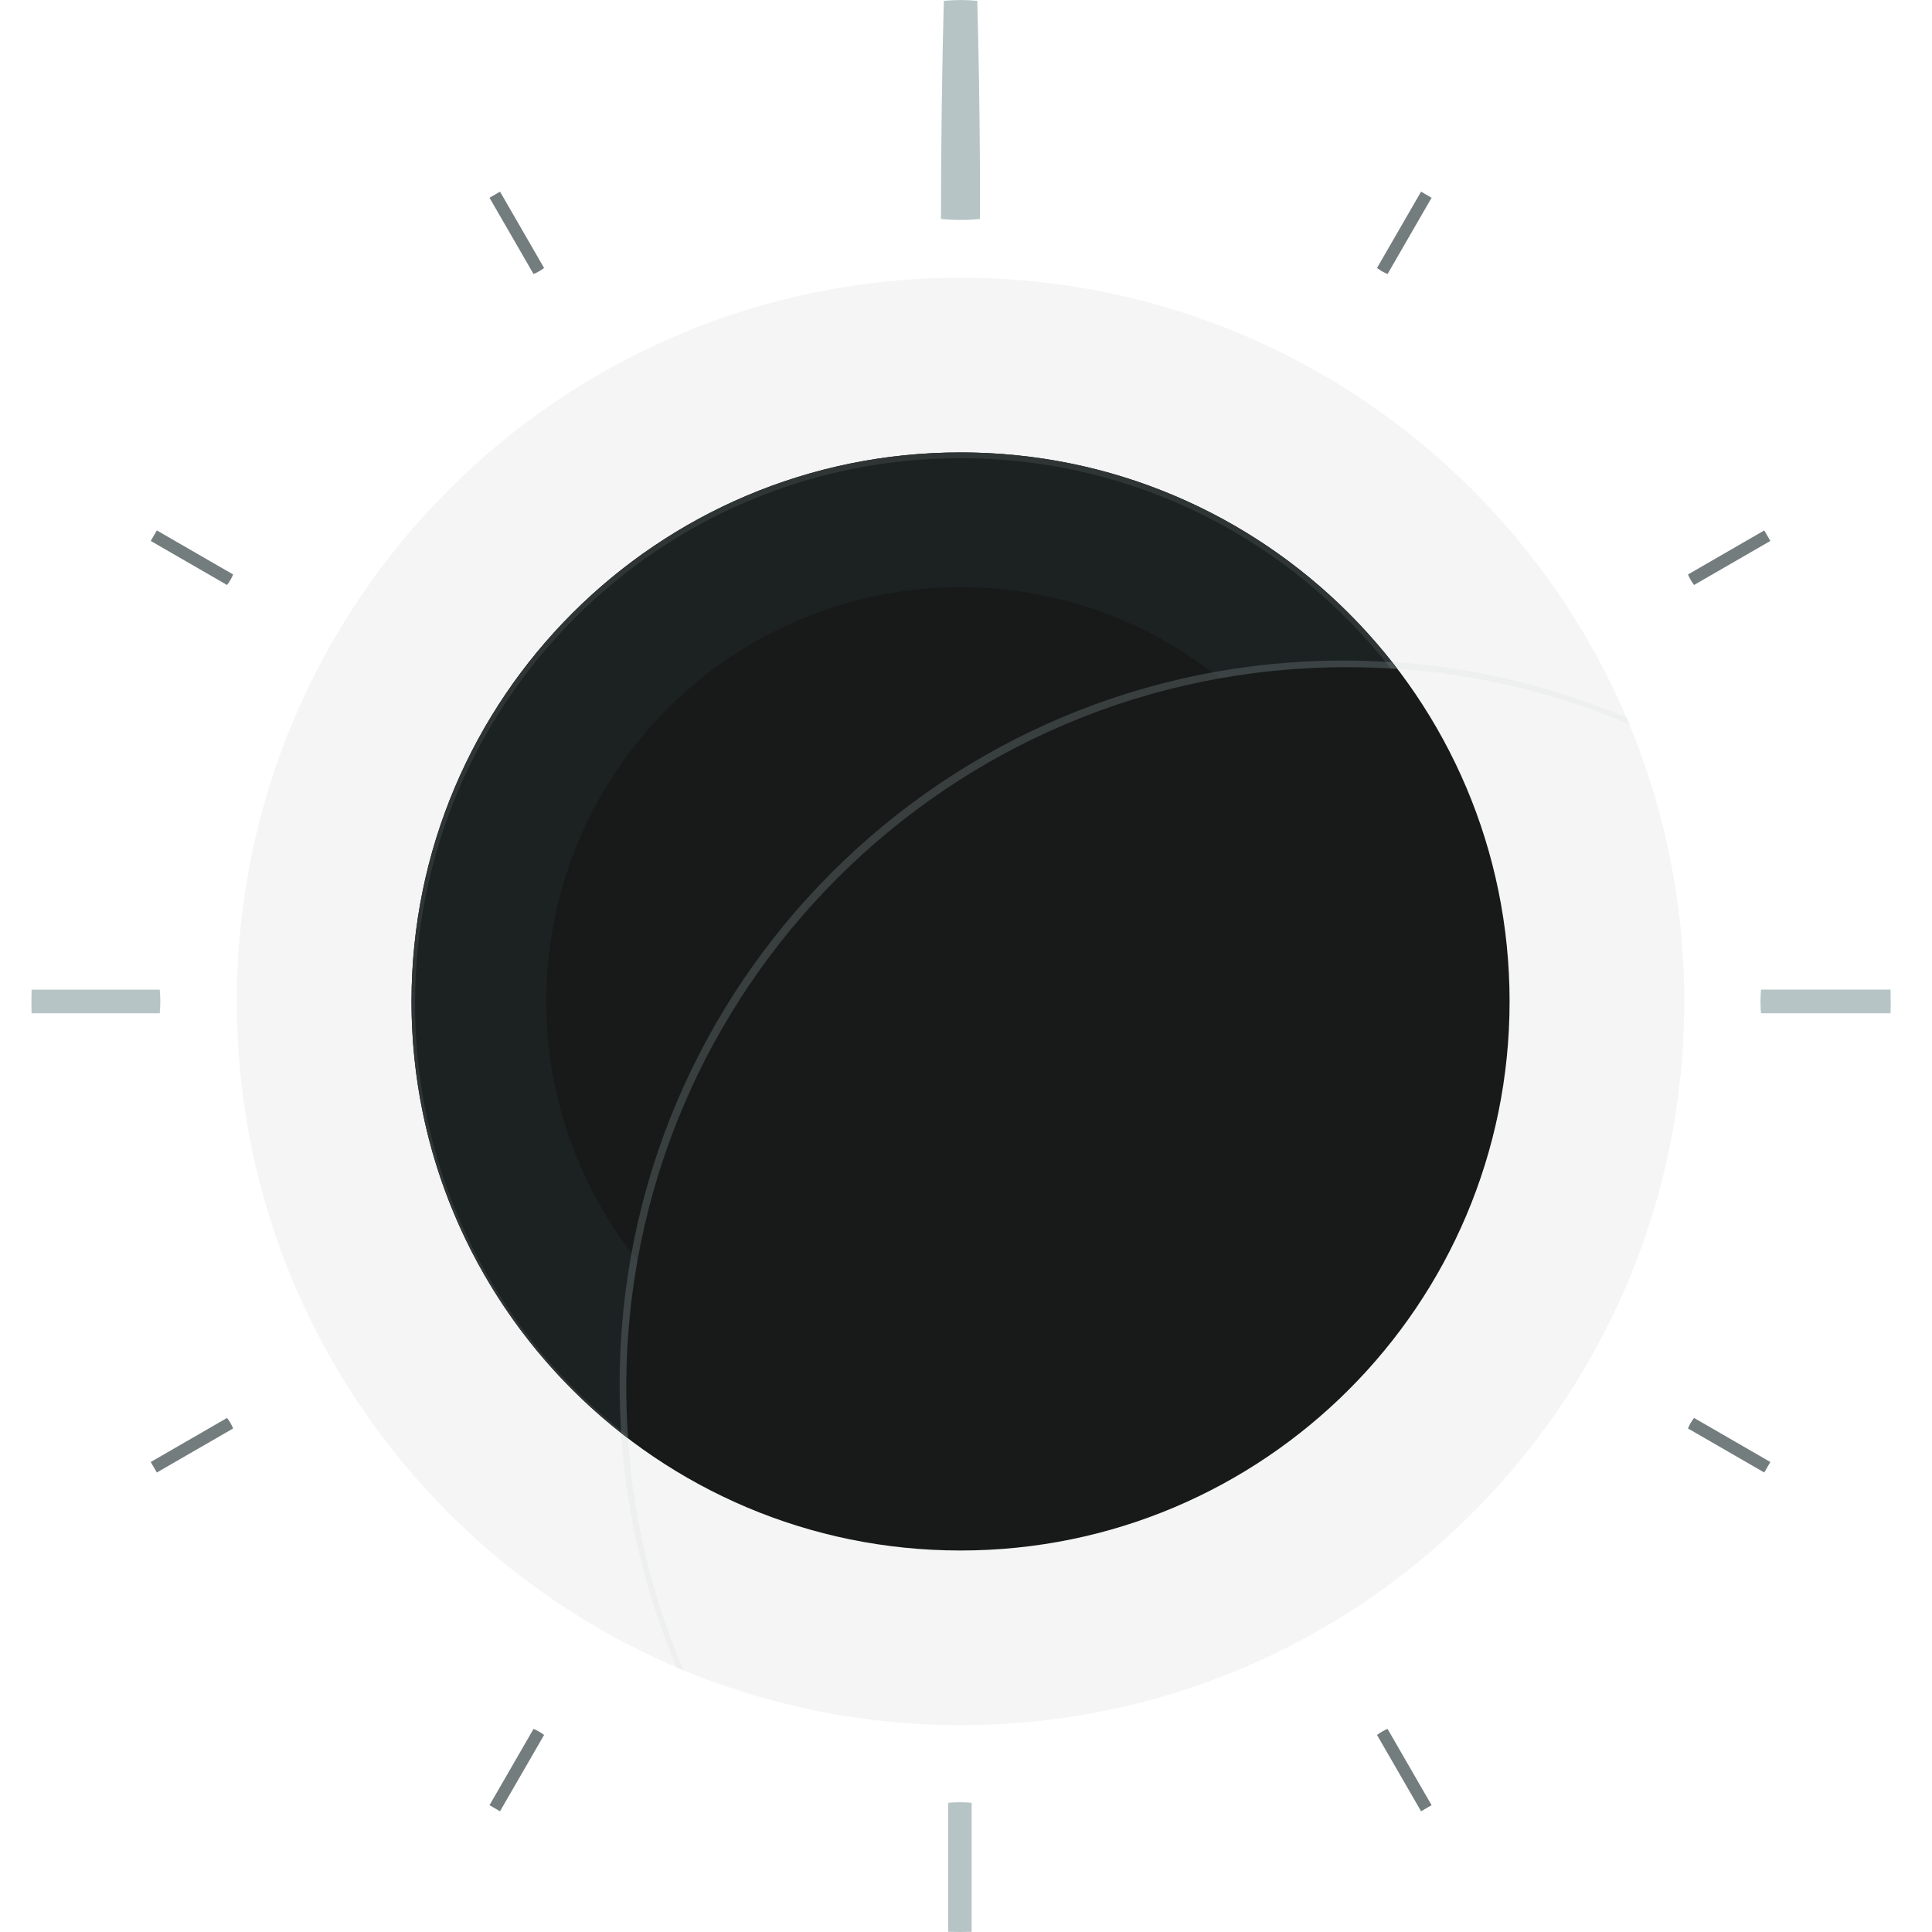
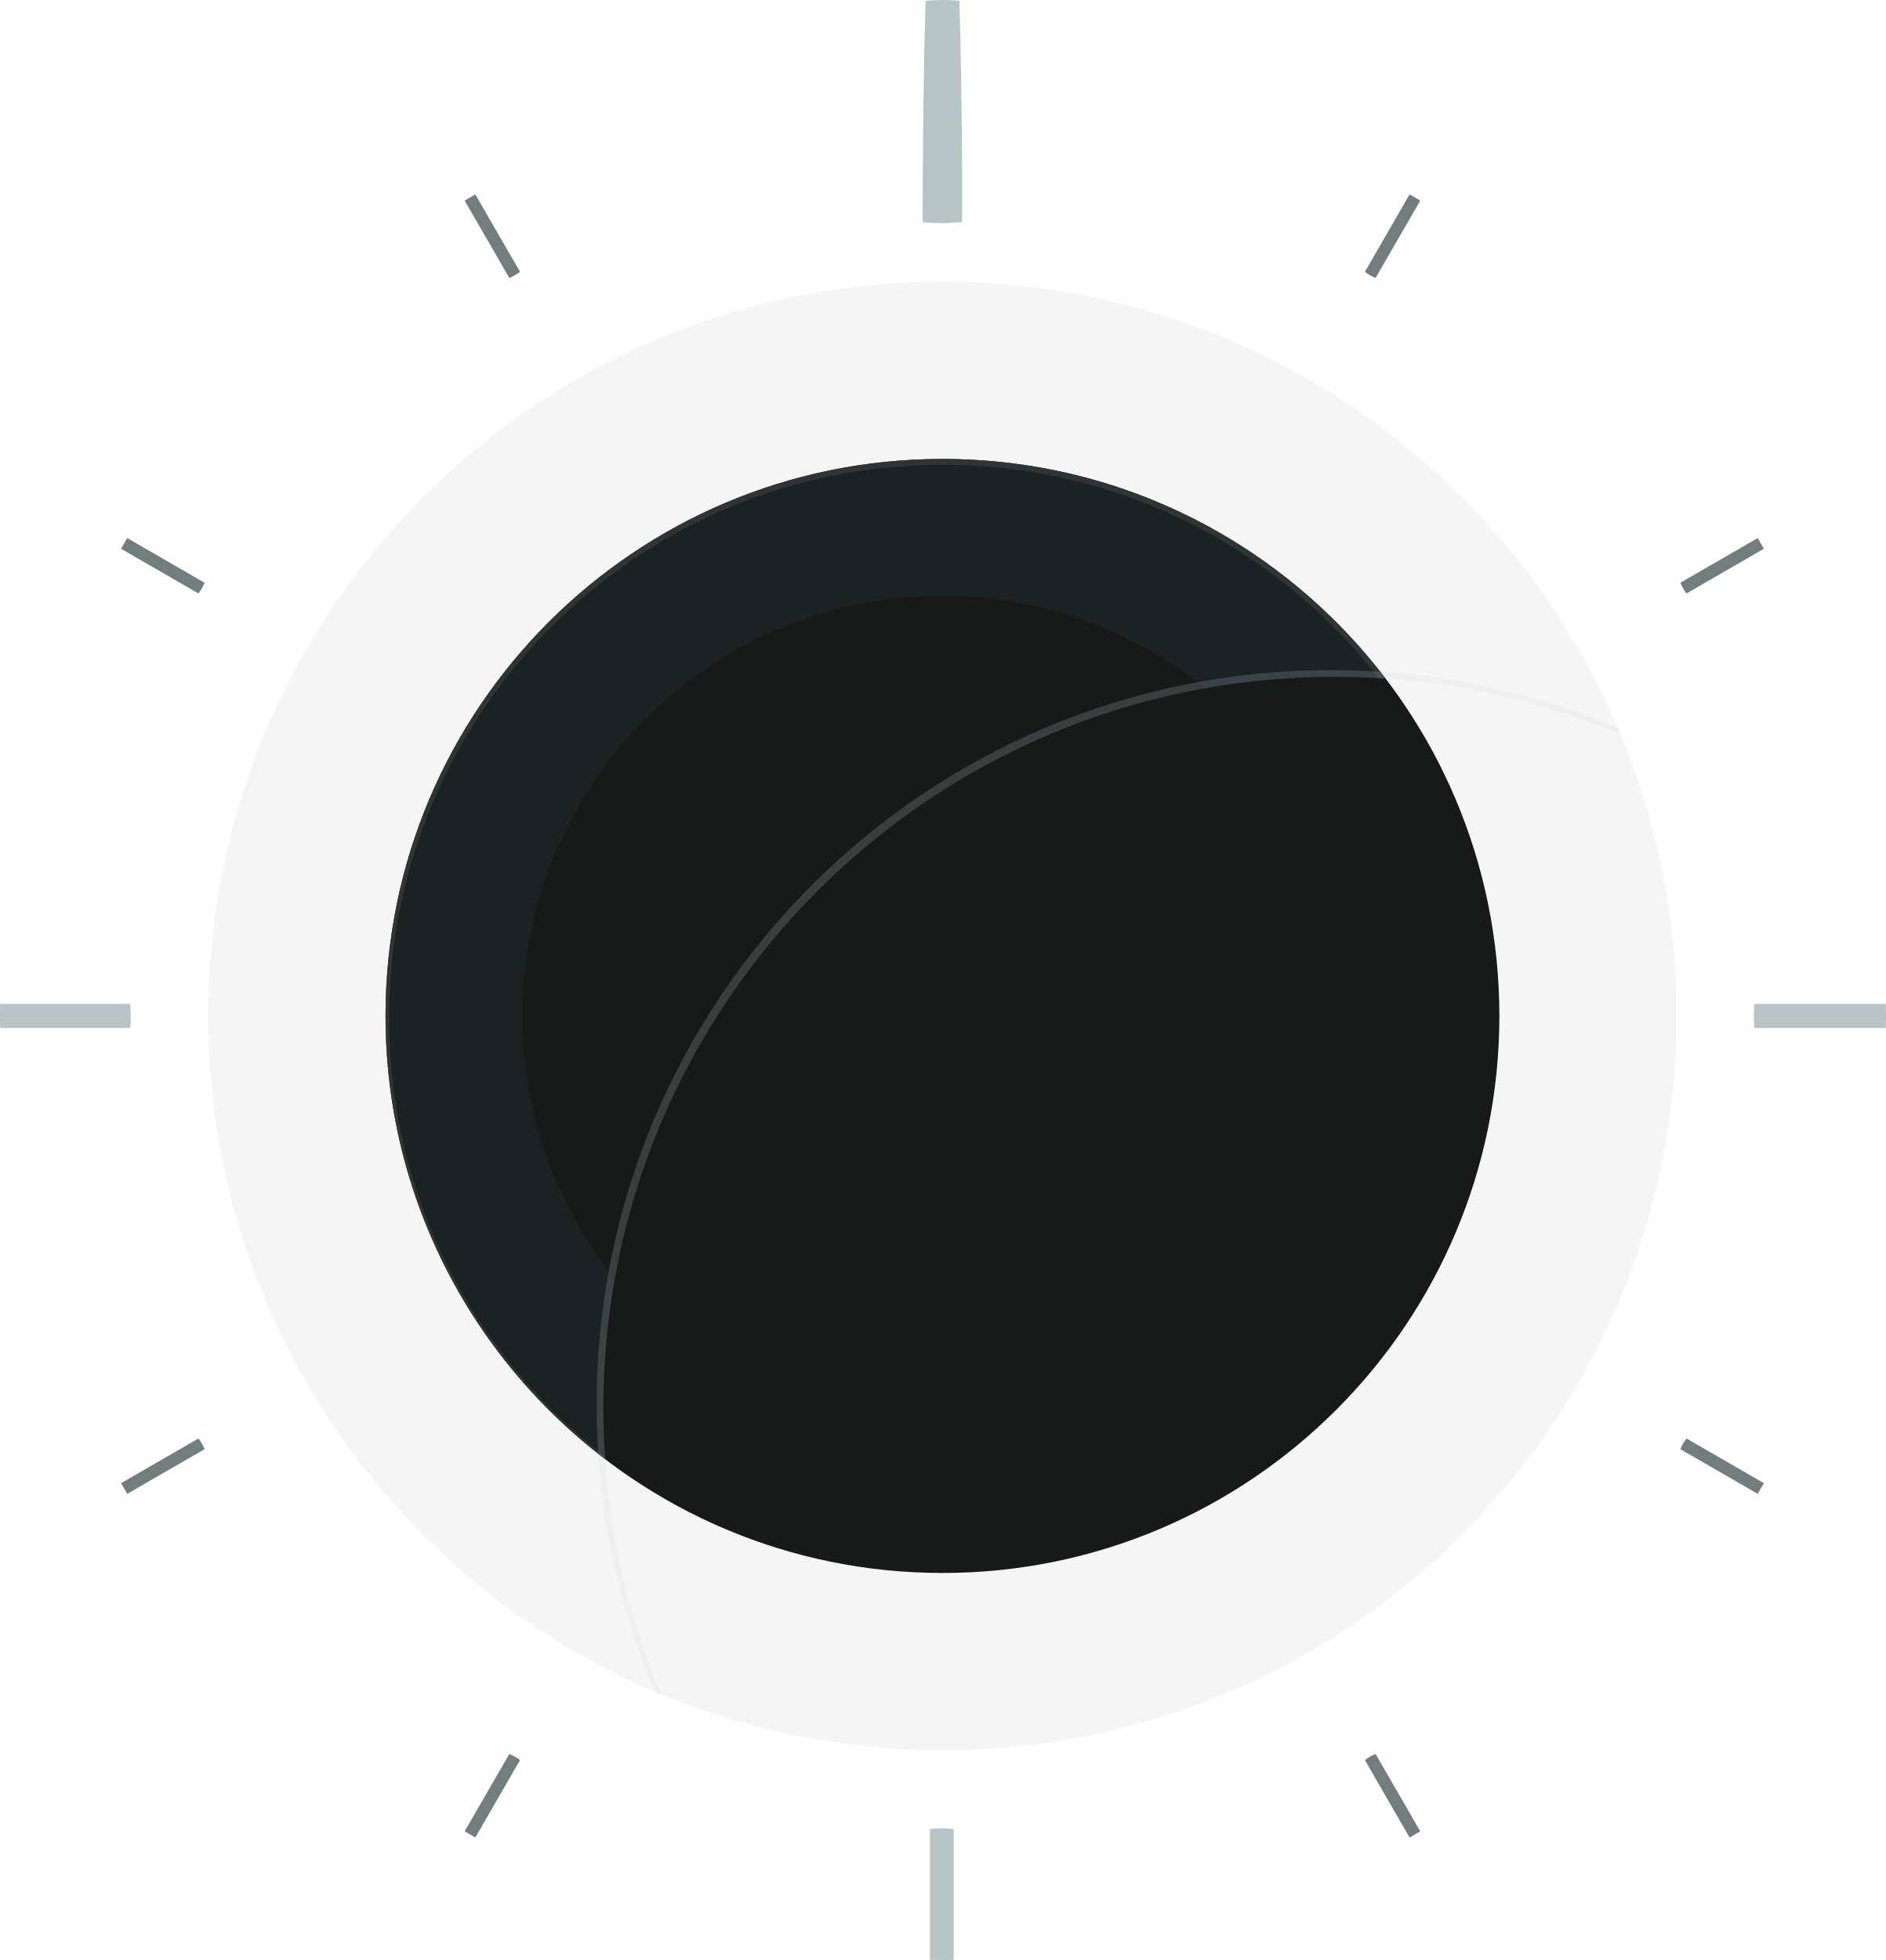
- <svg xmlns="http://www.w3.org/2000/svg" version="1.1" width="245.97" height="245.97" viewBox="0 0 245.97 245.97" xml:space="preserve">
-   <circle cx="159.5" cy="211.5" r="69.9" transform="translate(-37.209,-84)" style="fill:#181a1a;fill-rule:evenodd" />
-   <path d="m 122.291,219.64 c -50.887,0 -92.14,-41.252 -92.14,-92.14 0,-50.888 41.253,-92.14 92.14,-92.14 50.888,0 92.14,41.252 92.14,92.14 0,50.888 -41.253,92.14 -92.14,92.14 z m 0,-161.981 c -38.572,0 -69.841,31.269 -69.841,69.841 0,38.572 31.269,69.841 69.841,69.841 38.572,0 69.841,-31.269 69.841,-69.841 0,-38.572 -31.269,-69.841 -69.841,-69.841 z" style="opacity:0.05;fill:#292b2b;fill-rule:evenodd" />
-   <g transform="translate(-37.209,-84)" style="opacity:0.05">
+ <svg xmlns="http://www.w3.org/2000/svg" version="1.1" width="236.713" height="245.966" viewBox="0 0 236.713 245.966" xml:space="preserve">
+   <circle cx="159.5" cy="211.5" r="69.9" transform="translate(-41.209,-84.004)" style="fill:#181a1a;fill-rule:evenodd" />
+   <path d="m 118.291,219.636 c -50.887,0 -92.14,-41.252 -92.14,-92.14 0,-50.888 41.253,-92.14 92.14,-92.14 50.888,0 92.14,41.252 92.14,92.14 0,50.888 -41.253,92.14 -92.14,92.14 z m 0,-161.981 c -38.572,0 -69.841,31.269 -69.841,69.841 0,38.572 31.269,69.841 69.841,69.841 38.572,0 69.841,-31.269 69.841,-69.841 0,-38.572 -31.269,-69.841 -69.841,-69.841 z" style="opacity:0.05;fill:#292b2b;fill-rule:evenodd" />
+   <g transform="translate(-41.209,-84.004)" style="opacity:0.05">
    <path d="m 116.918,260.713 c 0,-5.545 0.492,-10.975 1.434,-16.249 -7.243,-9.03 -11.586,-20.487 -11.586,-32.964 0,-29.125 23.61,-52.735 52.735,-52.735 12.477,0 23.934,4.343 32.964,11.586 5.274,-0.942 10.704,-1.434 16.249,-1.434 2.145,0 4.271,0.08 6.379,0.224 C 202.321,152.406 182.177,141.6 159.5,141.6 c -38.605,0 -69.9,31.295 -69.9,69.9 0,22.677 10.807,42.821 27.542,55.592 -0.145,-2.108 -0.224,-4.234 -0.224,-6.379 z" style="fill:#6facb5;fill-rule:evenodd" />
  </g>
-   <g transform="translate(-37.209,-84)">
+   <g transform="translate(-41.209,-84.004)">
    <path d="m 117.123,266.794 c -16.461,-12.7 -27.074,-32.609 -27.074,-55.007 0,-38.357 31.095,-69.452 69.452,-69.452 22.252,0 42.045,10.477 54.755,26.754 0.279,0.017 0.559,0.034 0.837,0.053 -12.771,-16.735 -32.916,-27.542 -55.592,-27.542 -38.605,0 -69.901,31.296 -69.901,69.901 0,22.677 10.807,42.822 27.542,55.593 -0.007,-0.1 -0.012,-0.2 -0.019,-0.3 z" style="fill:#2f3535;fill-rule:evenodd" />
  </g>
-   <g transform="translate(-37.209,-84)" style="opacity:0.08">
+   <g transform="translate(-41.209,-84.004)" style="opacity:0.08">
    <path d="m 116.916,260.714 c 0,-50.698 41.099,-91.797 91.797,-91.797 12.787,0 24.961,2.617 36.022,7.341 -0.117,-0.283 -0.23,-0.569 -0.35,-0.851 -11.086,-4.72 -23.284,-7.333 -36.093,-7.333 -50.931,0 -92.219,41.288 -92.219,92.219 0,12.809 2.614,25.008 7.334,36.094 0.282,0.12 0.568,0.233 0.851,0.35 -4.725,-11.062 -7.342,-23.236 -7.342,-36.023 z" style="fill:#95a3a4;fill-rule:evenodd" />
  </g>
-   <g transform="translate(-37.209,-84)">
+   <g transform="translate(-41.209,-84.004)">
    <path d="m 159.548,84.004 c -0.701,0 -1.47,0.04 -2.177,0.102 -0.222,8.12 -0.353,17.612 -0.362,27.769 0.791,0.082 1.72,0.129 2.539,0.129 0.82,0 1.625,-0.047 2.417,-0.13 v -7.235 c -0.05,-7.428 -0.166,-14.374 -0.335,-20.533 -0.684,-0.061 -1.376,-0.102 -2.082,-0.102 z" style="fill:#b6c4c6;fill-rule:evenodd" />
  </g>
-   <g transform="translate(-37.209,-84)">
+   <g transform="translate(-41.209,-84.004)">
    <path d="m 157.925,313.526 v 16.424 c 0.525,0.007 1.048,0.02 1.575,0.02 0.472,0 0.941,-0.012 1.412,-0.018 v -16.426 c -0.371,-0.048 -1.093,-0.076 -1.478,-0.076 -0.384,0 -1.138,0.028 -1.509,0.076 z" style="fill:#b6c4c6;fill-rule:evenodd" />
  </g>
-   <g transform="translate(-37.209,-84)">
+   <g transform="translate(-41.209,-84.004)">
    <path d="m 213.167,304.454 c -0.227,0.131 -0.441,0.277 -0.644,0.432 l 5.609,9.715 c 0.448,-0.256 0.893,-0.517 1.338,-0.778 l -5.607,-9.71 c -0.236,0.097 -0.469,0.21 -0.696,0.341 z m 0.696,-185.566 5.606,-9.71 c -0.445,-0.261 -0.889,-0.522 -1.338,-0.778 l -5.609,9.715 c 0.203,0.155 0.417,0.301 0.644,0.432 0.228,0.13 0.461,0.243 0.697,0.341 z m 38.591,146.279 c -0.131,0.227 -0.244,0.46 -0.342,0.696 l 9.711,5.606 c 0.261,-0.445 0.522,-0.889 0.778,-1.337 l -9.715,-5.609 c -0.156,0.203 -0.301,0.417 -0.432,0.644 z m 0.432,-106.69 9.715,-5.609 c -0.256,-0.448 -0.517,-0.893 -0.778,-1.338 l -9.71,5.606 c 0.098,0.236 0.211,0.469 0.342,0.696 0.13,0.228 0.275,0.442 0.431,0.645 z m -147.749,145.635 -5.607,9.711 c 0.445,0.261 0.889,0.522 1.338,0.778 l 5.609,-9.715 c -0.203,-0.155 -0.417,-0.3 -0.644,-0.432 -0.227,-0.131 -0.46,-0.244 -0.696,-0.342 z M 66.115,264.523 56.4,270.132 c 0.256,0.448 0.517,0.893 0.778,1.338 l 9.711,-5.606 c -0.098,-0.236 -0.211,-0.469 -0.342,-0.696 -0.132,-0.228 -0.277,-0.442 -0.432,-0.645 z m 33.416,-155.345 5.606,9.711 c 0.236,-0.098 0.469,-0.211 0.696,-0.342 0.227,-0.131 0.441,-0.276 0.644,-0.432 l -5.609,-9.715 c -0.448,0.255 -0.892,0.516 -1.337,0.778 z m -43.131,43.69 9.715,5.609 c 0.155,-0.203 0.301,-0.417 0.432,-0.644 0.131,-0.227 0.244,-0.46 0.342,-0.696 l -9.711,-5.606 c -0.261,0.444 -0.523,0.889 -0.778,1.337 z" style="fill:#747d7e;fill-rule:evenodd" />
  </g>
-   <g transform="translate(-37.209,-84)">
+   <g transform="translate(-41.209,-84.004)">
    <path d="m 261.341,211.5 c 0,0.384 0.028,1.137 0.076,1.508 h 16.486 c 0.006,-0.503 0.019,-1.004 0.019,-1.508 0,-0.504 -0.013,-1.005 -0.019,-1.508 h -16.486 c -0.048,0.371 -0.076,1.123 -0.076,1.508 z" style="fill:#b6c4c6;fill-rule:evenodd" />
  </g>
-   <g transform="translate(-37.209,-84)">
+   <g transform="translate(-41.209,-84.004)">
    <path d="m 41.228,213.007 h 16.315 c 0.048,-0.371 0.076,-1.123 0.076,-1.507 0,-0.384 -0.027,-1.136 -0.076,-1.507 H 41.228 c -0.006,0.503 -0.019,1.003 -0.019,1.507 0,0.504 0.013,1.005 0.019,1.507 z" style="fill:#b6c4c6;fill-rule:evenodd" />
  </g>
-   <g transform="translate(-37.209,-84)" style="opacity:0.2">
+   <g transform="translate(-41.209,-84.004)" style="opacity:0.2">
    <path d="m 214.365,168.313 c -2.023,-0.133 -4.062,-0.207 -6.119,-0.207 -50.887,0 -92.14,41.252 -92.14,92.14 0,2.057 0.075,4.096 0.207,6.119 0.286,0.226 0.57,0.455 0.86,0.676 -0.145,-2.106 -0.224,-4.231 -0.224,-6.374 0,-50.654 41.064,-91.718 91.718,-91.718 2.143,0 4.267,0.08 6.373,0.224 -0.221,-0.29 -0.45,-0.574 -0.675,-0.86 z" style="fill:#95a3a4;fill-rule:evenodd" />
  </g>
</svg>
